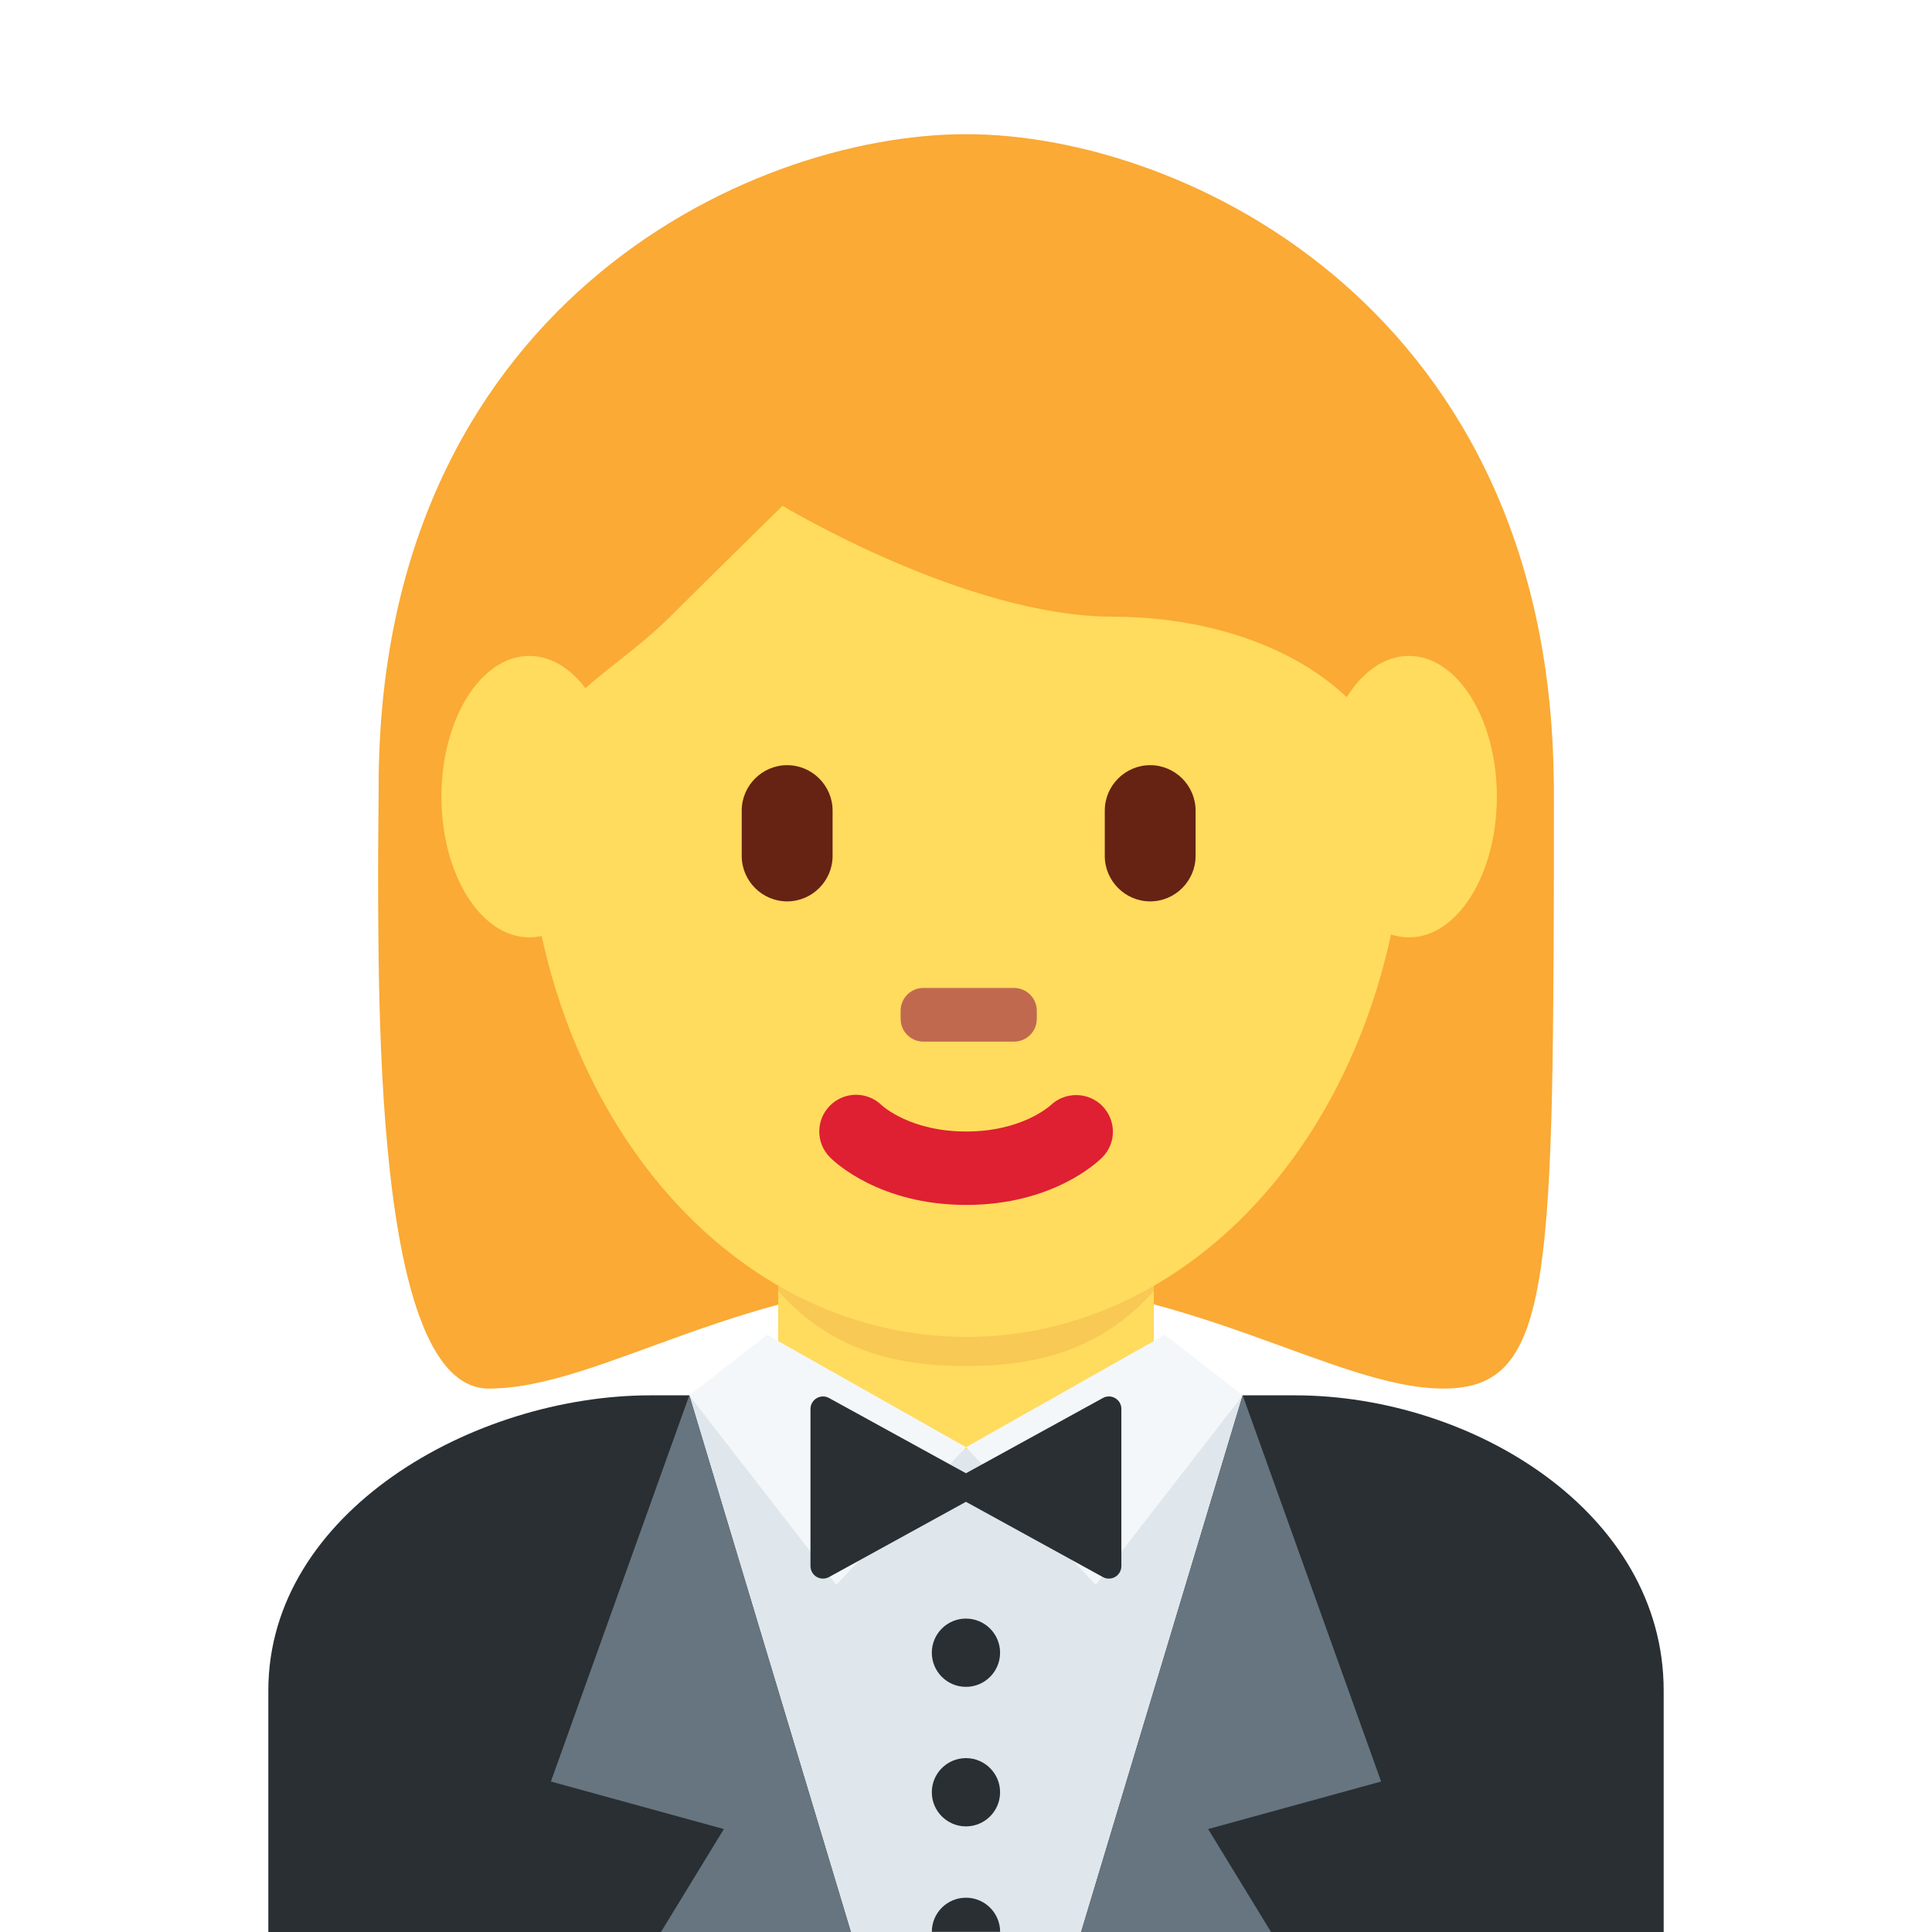
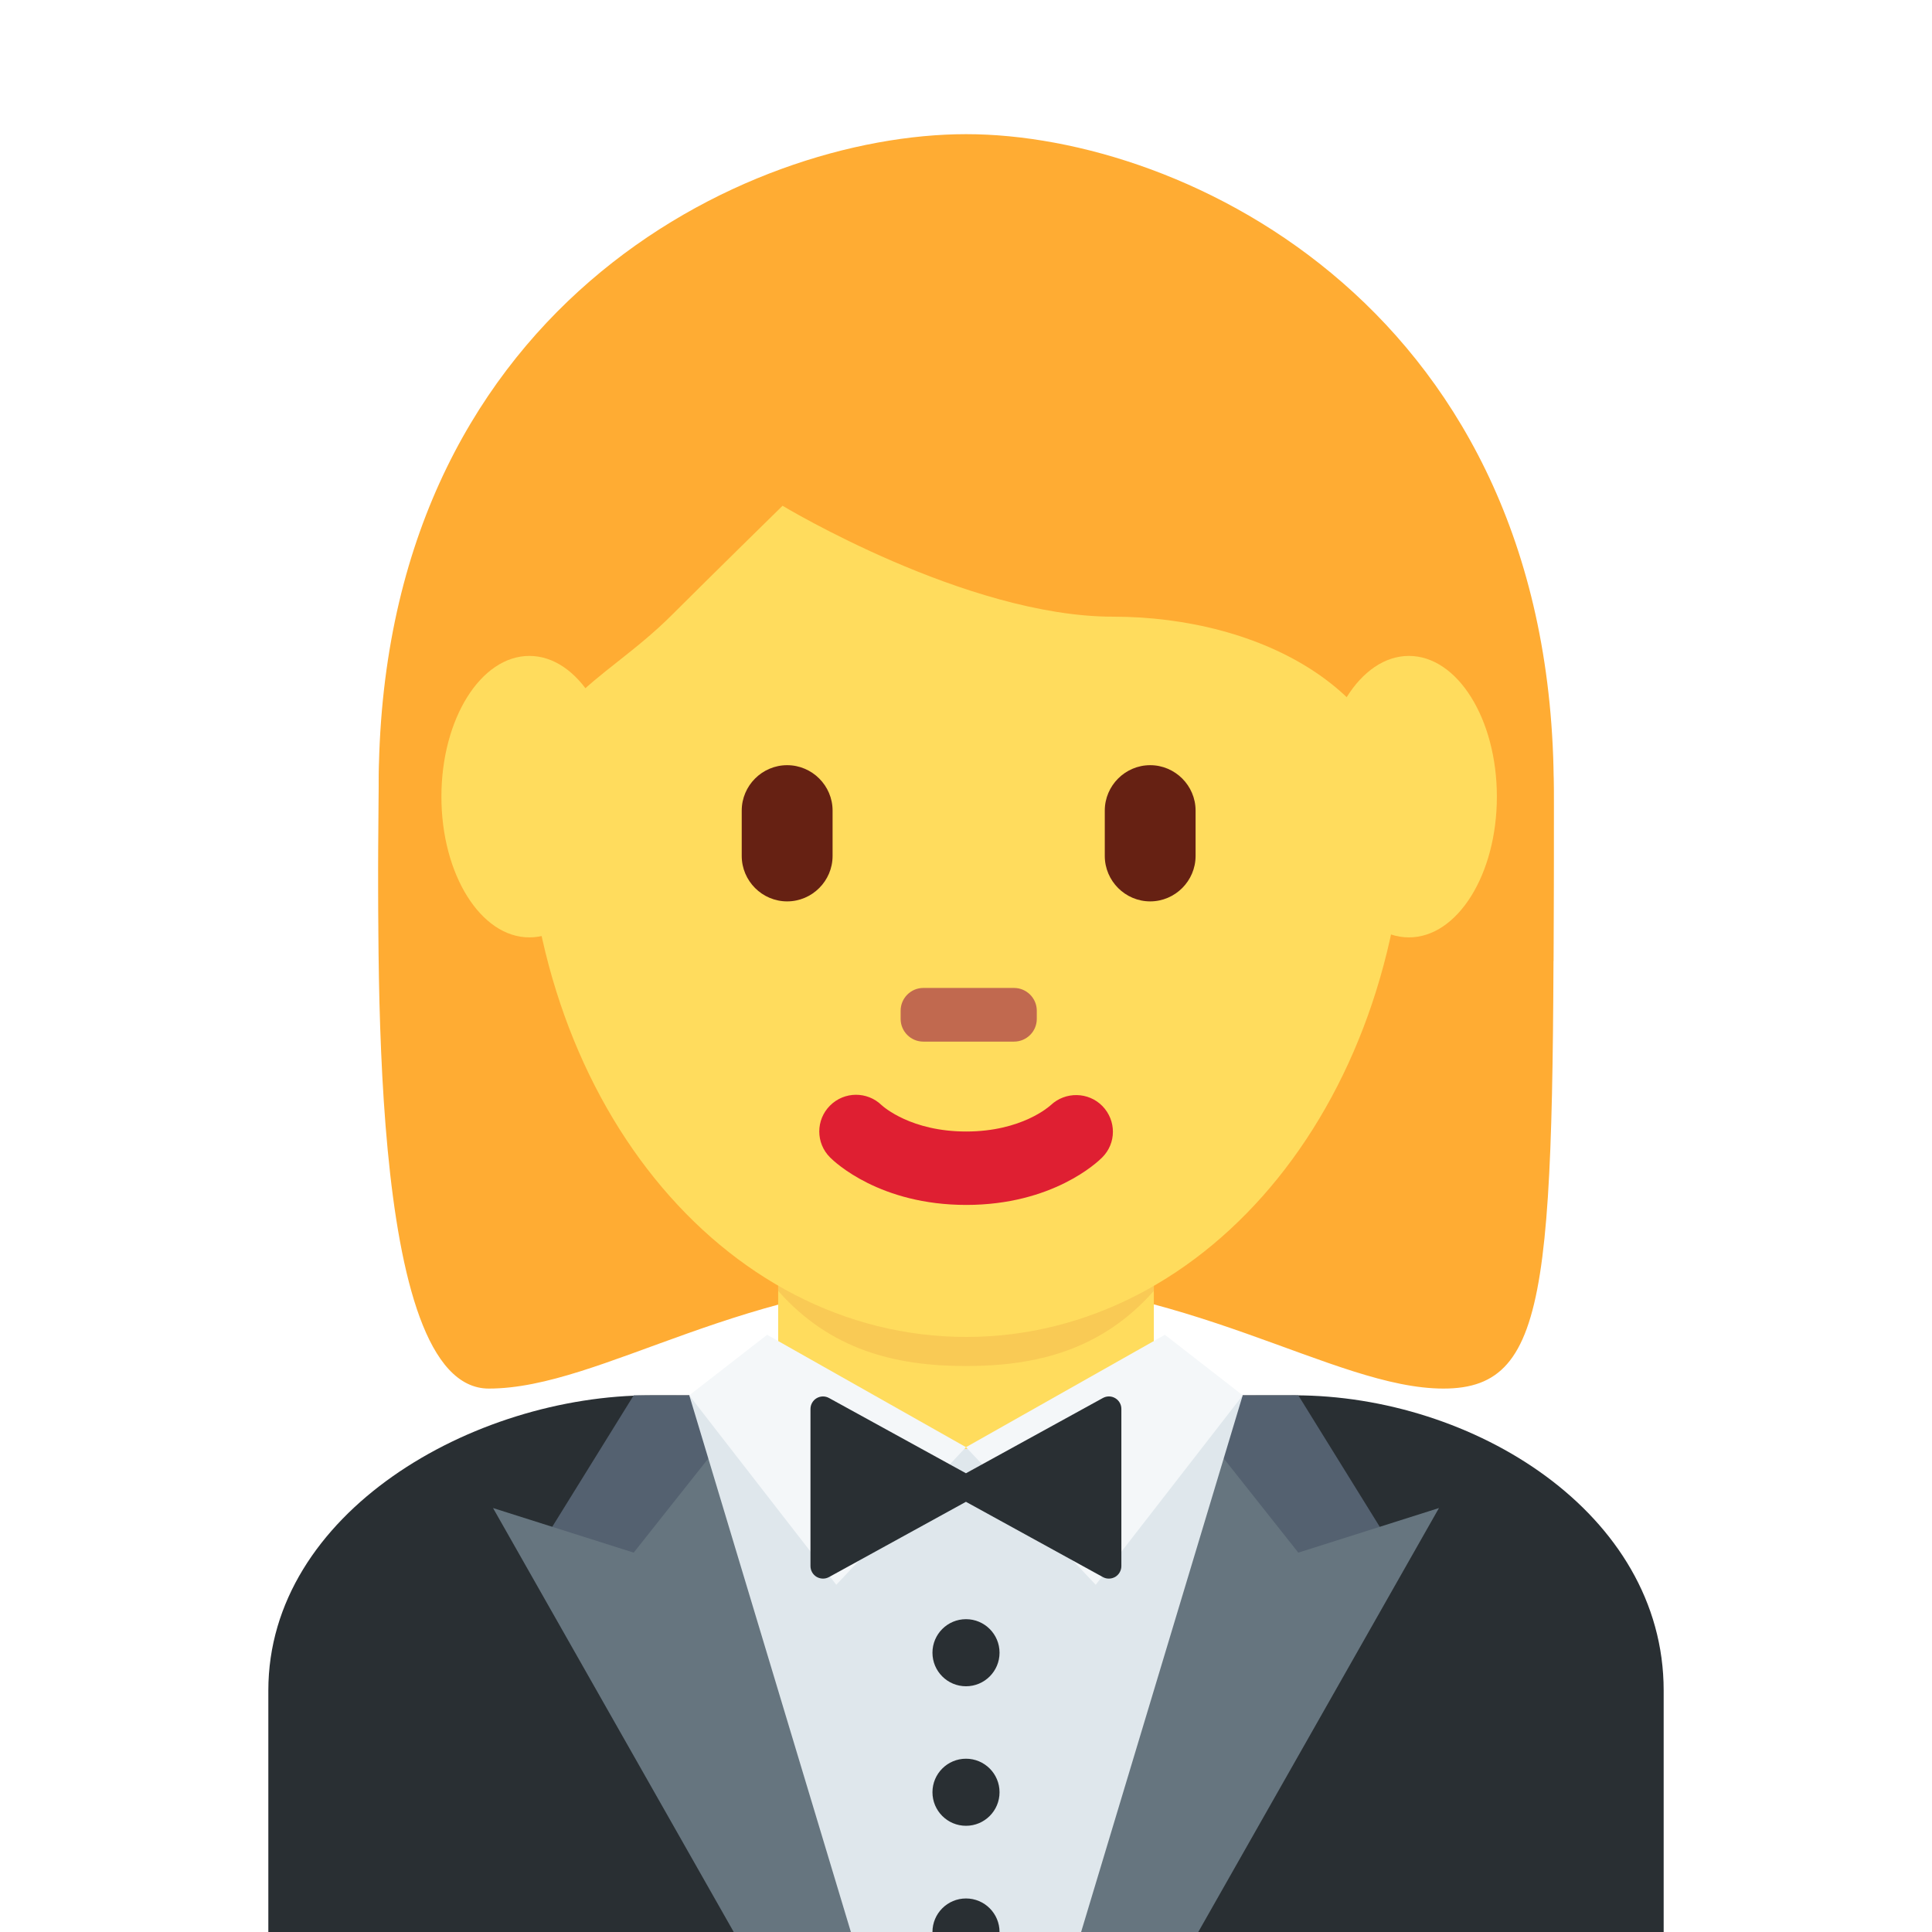
<svg xmlns="http://www.w3.org/2000/svg" viewBox="0 0 36 36">
-   <path fill="#FAAA35" d="M18.004 3.979c4.104 0 10.947 2.053 10.947 10.947 0 8.895 0 10.948-2.053 10.948s-4.79-2.053-8.894-2.053c-4.106 0-6.785 2.053-8.896 2.053-2.287 0-2.053-8.211-2.053-10.948 0-8.895 6.844-10.947 10.949-10.947" />
+   <path fill="#FFAC33" d="M18.004 3.979c4.104 0 10.947 2.053 10.947 10.947 0 8.895 0 10.948-2.053 10.948s-4.79-2.053-8.894-2.053c-4.106 0-6.785 2.053-8.896 2.053-2.287 0-2.053-8.211-2.053-10.948 0-8.895 6.844-10.947 10.949-10.947" />
  <path fill="#292F33" d="M31 36v-4.5c0-3.314-3.56-5.5-6.875-5.5h-12C8.812 26 5 28.186 5 31.5V36h26z" />
-   <path fill="#FFDB5E" d="M14.5 26c1 1.982 2.792 2 3.5 2s2.512-.049 3.5-2v-3.591h-7V26z" />
-   <path fill="#F8C954" d="M14.5 24.054c.975 1.102 2.185 1.4 3.499 1.4 1.315 0 2.526-.298 3.501-1.4v-1.051h-7v1.051z" />
+   <path fill="#FFDC5D" d="M14.5 26c1 1.982 2.792 2 3.5 2s2.512-.049 3.5-2v-3.591h-7V26z" />
+   <path fill="#F9CA55" d="M14.5 24.054c.975 1.102 2.185 1.4 3.499 1.4 1.315 0 2.526-.298 3.501-1.4v-1.051h-7v1.051z" />
+   <path fill="#546170" d="M13.95 29.603l-3.863-.825L11.808 26l2.142.003z" />
+   <path fill="#66757F" d="M16.078 36h-2.406l-4.485-7.9 2.621.831 1.571-1.983z" />
+   <path fill="#546170" d="M22.05 29.603l3.863-.825L24.192 26l-2.141.003z" />
+   <path fill="#66757F" d="M19.922 36h2.406l4.485-7.9-2.621.831-1.57-1.983z" />
  <path fill="#DFE7EC" d="M20.145 36l3.011-10L18 27l-5.156-1 3.011 10z" />
-   <path fill="#66757F" d="M23.684 36l-1.172-1.918 3.223-.886L23.156 26l-3.011 10zm-11.368 0l1.172-1.918-3.223-.886L12.844 26l3.011 10z" />
-   <path fill="#292F33" d="M18.635 30.796c0 .352-.285.636-.636.636s-.636-.285-.636-.636c0-.351.285-.636.636-.636s.636.285.636.636zm0 2.6c0 .352-.285.636-.636.636s-.636-.285-.636-.636c0-.351.285-.636.636-.636s.636.285.636.636zm-.636 1.965c-.351 0-.636.285-.636.636h1.273c-.001-.352-.285-.636-.637-.636z" />
+   <circle fill="#292F33" cx="18" cy="30.796" r=".625" />
+   <circle fill="#292F33" cx="18" cy="33.396" r=".625" />
+   <path fill="#292F33" d="M18 35.375c-.345 0-.625.28-.625.625h1.25c0-.345-.28-.625-.625-.625z" />
  <path fill="#F4F7F9" d="M14.294 24.872L18 26.966l-2.417 2.564-2.74-3.53zm7.412 0L18 26.966l2.417 2.564 2.74-3.53z" />
  <path fill="#292F33" d="M20.781 26.053c-.072-.043-.159-.043-.231-.003l-2.551 1.402-2.551-1.402c-.072-.04-.159-.039-.231.003-.071.042-.115.119-.115.201v2.928c0 .082.044.159.115.201.037.021.078.032.119.032.039 0 .077-.01.112-.029l2.551-1.402 2.551 1.402c.035.02.073.029.112.029.041 0 .082-.011.119-.032.07-.042.114-.119.114-.201v-2.928c.001-.082-.043-.159-.114-.201z" />
-   <path fill="#FFDB5E" d="M9.793 14.627c0-5.834 3.676-10.563 8.211-10.563 4.533 0 8.209 4.729 8.209 10.563 0 5.833-3.676 10.285-8.209 10.285-4.535 0-8.211-4.452-8.211-10.285" />
-   <path fill="#DE2032" d="M18.004 22.452c-1.606 0-2.447-.794-2.537-.885-.268-.267-.268-.7 0-.967.266-.265.692-.267.961-.007.035.032.551.491 1.576.491 1.038 0 1.555-.473 1.576-.492.273-.256.703-.248.963.019.26.269.26.691-.004.955-.09.092-.929.886-2.535.886" />
+   <path fill="#FFDC5D" d="M9.793 14.627c0-5.834 3.676-10.563 8.211-10.563 4.533 0 8.209 4.729 8.209 10.563 0 5.833-3.676 10.285-8.209 10.285-4.535 0-8.211-4.452-8.211-10.285" />
+   <path fill="#DF1F32" d="M18.004 22.452c-1.606 0-2.447-.794-2.537-.885-.268-.267-.268-.7 0-.967.266-.265.692-.267.961-.007.035.032.551.491 1.576.491 1.038 0 1.555-.473 1.576-.492.273-.256.703-.248.963.019.26.269.26.691-.004.955-.09.092-.929.886-2.535.886" />
  <path fill="#C1694F" d="M18.895 19.409h-1.69c-.233 0-.423-.189-.423-.423v-.153c0-.233.189-.424.423-.424h1.69c.233 0 .424.19.424.424v.153c0 .234-.191.423-.424.423" />
-   <path fill="#662213" d="M21.432 16.796c-.465 0-.846-.381-.846-.847v-.845c0-.465.381-.846.846-.846.465 0 .846.381.846.846v.845c0 .466-.381.847-.846.847m-6.765 0c-.465 0-.846-.381-.846-.847v-.845c0-.465.381-.846.846-.846.466 0 .847.381.847.846v.845c0 .466-.381.847-.847.847" />
-   <path fill="#FAAA35" d="M7.784 17.909c-.021-1-.044-.224-.044-.465 0-3.422 2.053.494 2.053-1.943 0-2.438 1.368-2.683 2.736-4.051.685-.685 2.053-2.026 2.053-2.026s3.421 2.067 6.158 2.067c2.736 0 5.474 1.375 5.474 4.112 0 2.736 2.053-1.584 2.053 1.837 0 .244-.022-.531-.04.469h.719c.006-2 .006-1.924.006-3.202C28.951 5.813 22.11 2.5 18.003 2.5c-4.105 0-10.947 3.257-10.947 12.152 0 .793-.02 1.257.008 3.257h.72z" />
-   <path fill="#FFDB5E" d="M11.503 14.845c0 1.448-.734 2.622-1.639 2.622s-1.639-1.174-1.639-2.622.734-2.623 1.639-2.623 1.639 1.175 1.639 2.623m16.389 0c0 1.448-.733 2.622-1.639 2.622-.905 0-1.639-1.174-1.639-2.622s.733-2.623 1.639-2.623c.905 0 1.639 1.175 1.639 2.623" />
+   <path fill="#662113" d="M21.432 16.796c-.465 0-.846-.381-.846-.847v-.845c0-.465.381-.846.846-.846.465 0 .846.381.846.846v.845c0 .466-.381.847-.846.847m-6.765 0c-.465 0-.846-.381-.846-.847v-.845c0-.465.381-.846.846-.846.466 0 .847.381.847.846v.845c0 .466-.381.847-.847.847" />
+   <path fill="#FFAC33" d="M7.784 17.909c-.021-1-.044-.224-.044-.465 0-3.422 2.053.494 2.053-1.943 0-2.438 1.368-2.683 2.736-4.051.685-.685 2.053-2.026 2.053-2.026s3.421 2.067 6.158 2.067c2.736 0 5.474 1.375 5.474 4.112 0 2.736 2.053-1.584 2.053 1.837 0 .244-.022-.531-.04.469h.719c.006-2 .006-1.924.006-3.202C28.951 5.813 22.11 2.5 18.003 2.5c-4.105 0-10.947 3.257-10.947 12.152 0 .793-.02 1.257.008 3.257h.72z" />
+   <path fill="#FFDC5D" d="M11.503 14.845c0 1.448-.734 2.622-1.639 2.622s-1.639-1.174-1.639-2.622.734-2.623 1.639-2.623 1.639 1.175 1.639 2.623m16.389 0c0 1.448-.733 2.622-1.639 2.622-.905 0-1.639-1.174-1.639-2.622s.733-2.623 1.639-2.623c.905 0 1.639 1.175 1.639 2.623" />
</svg>
